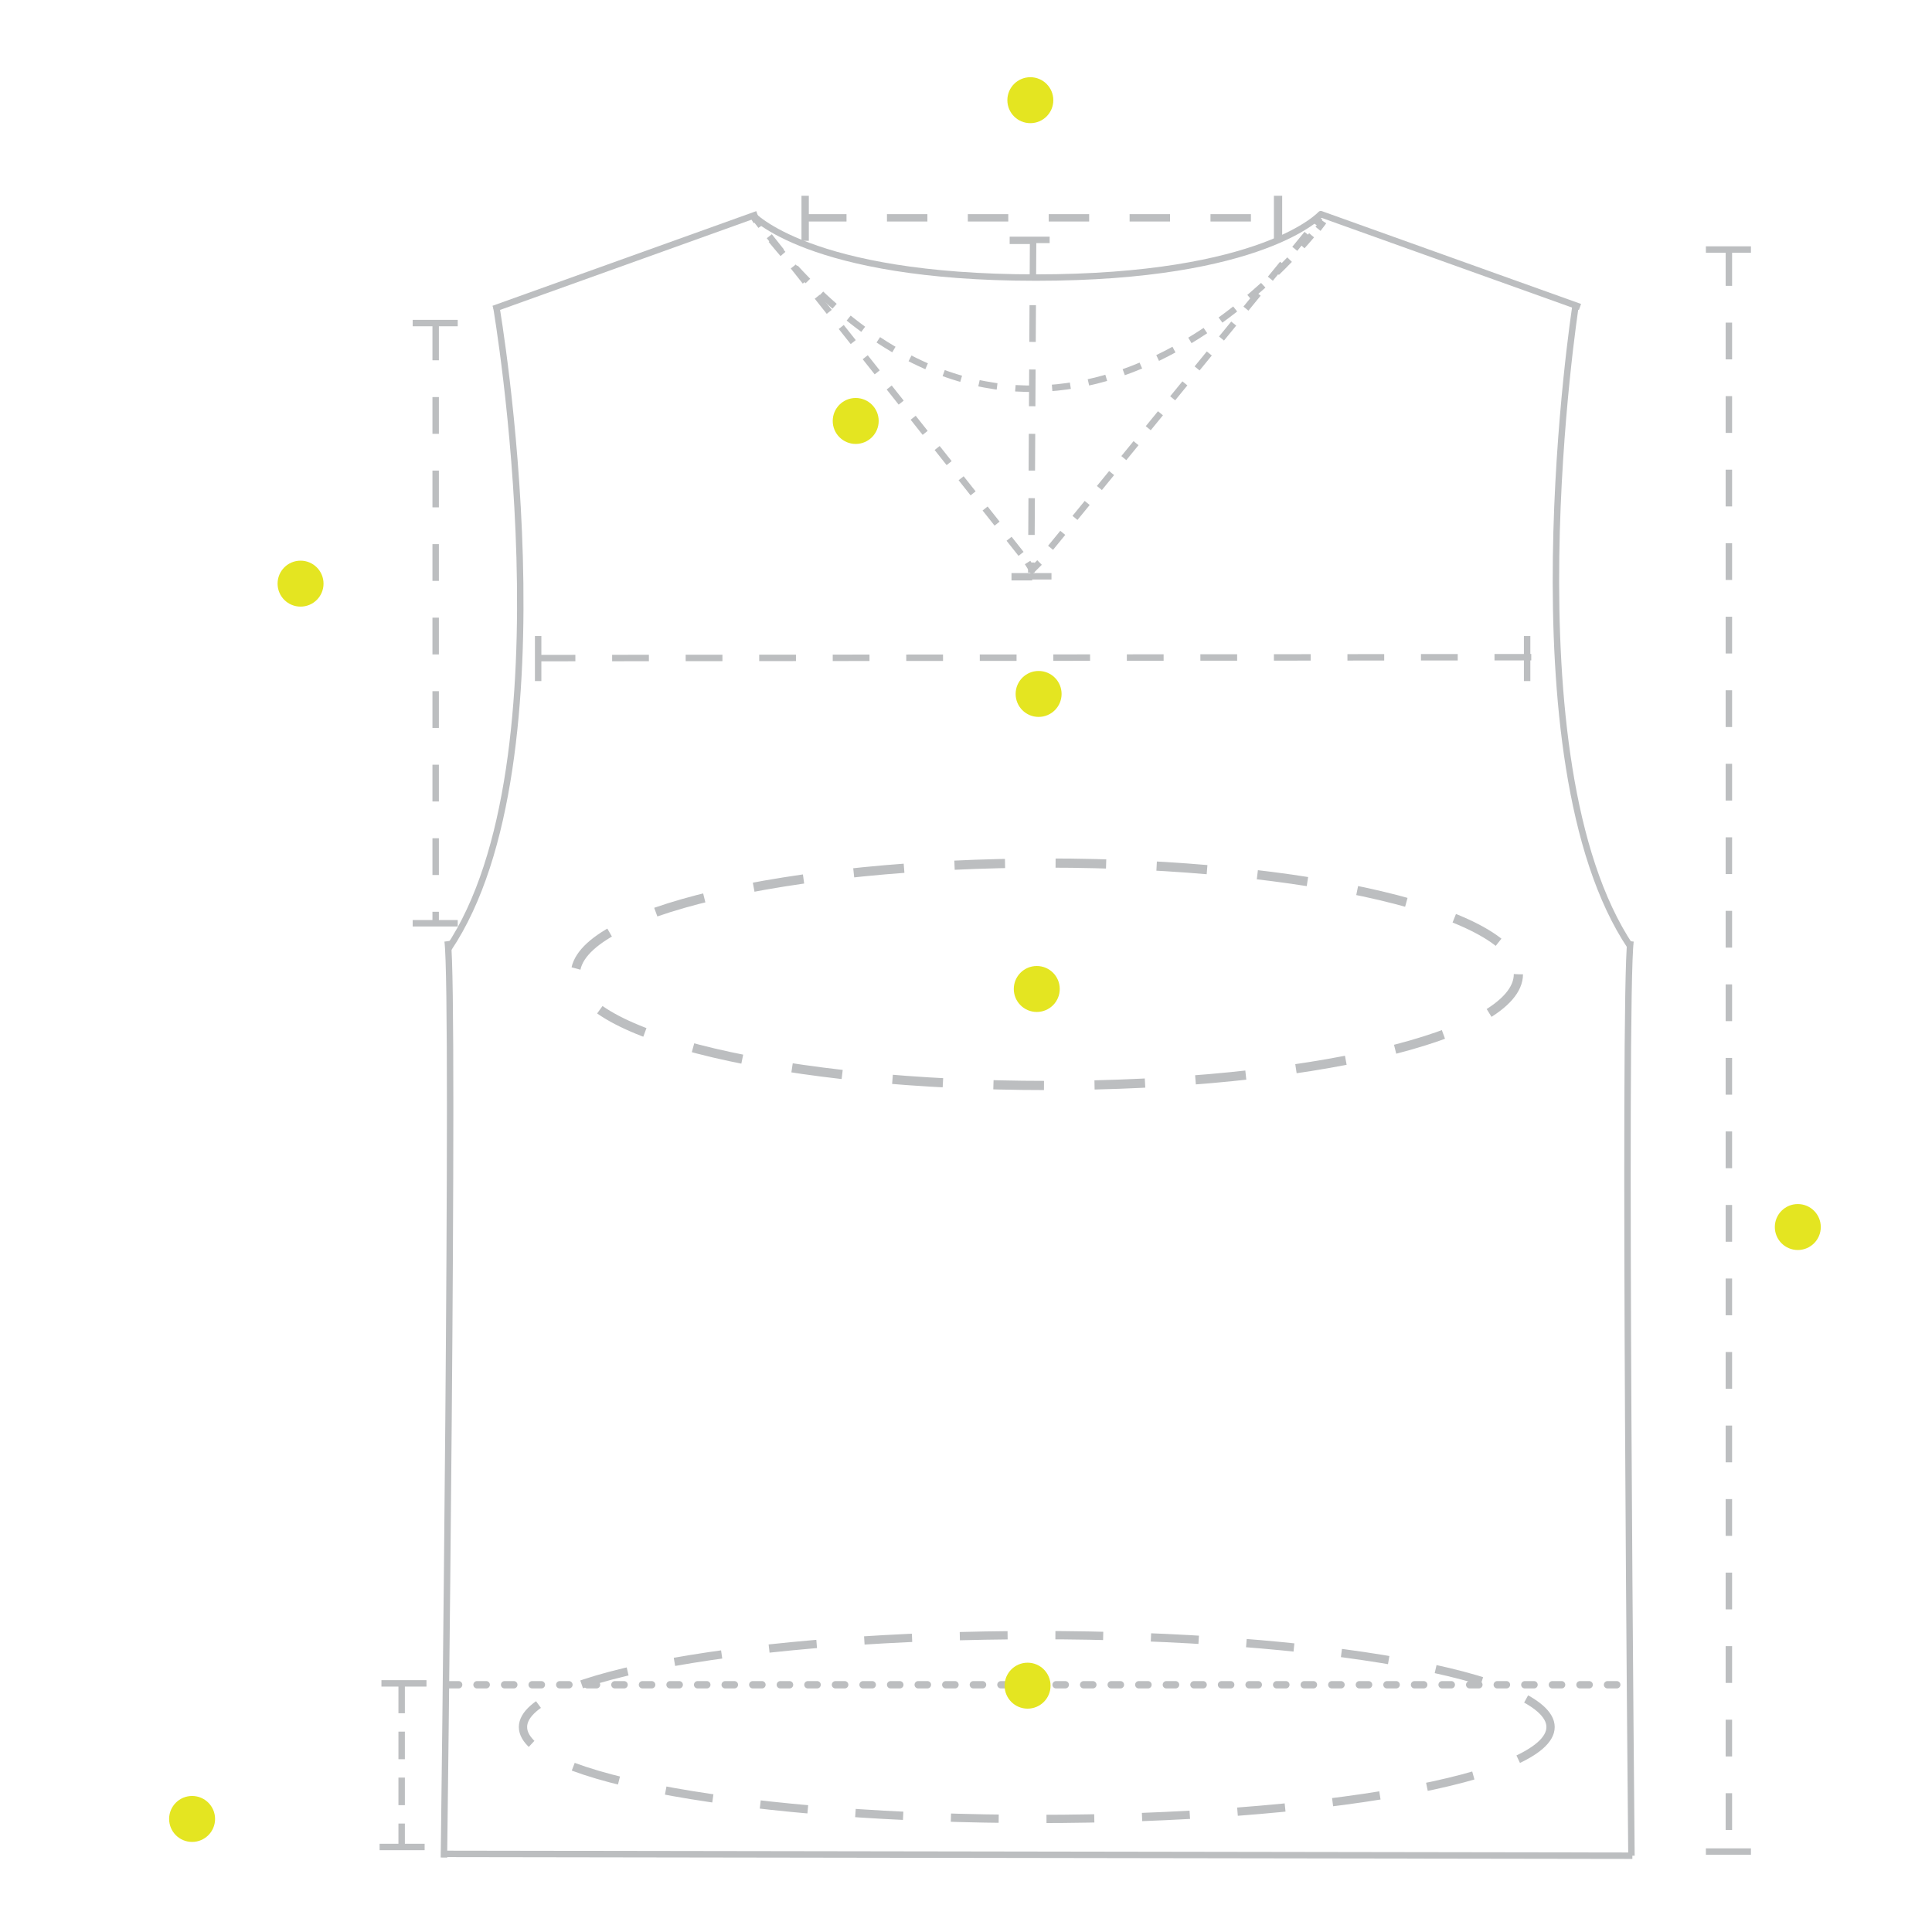
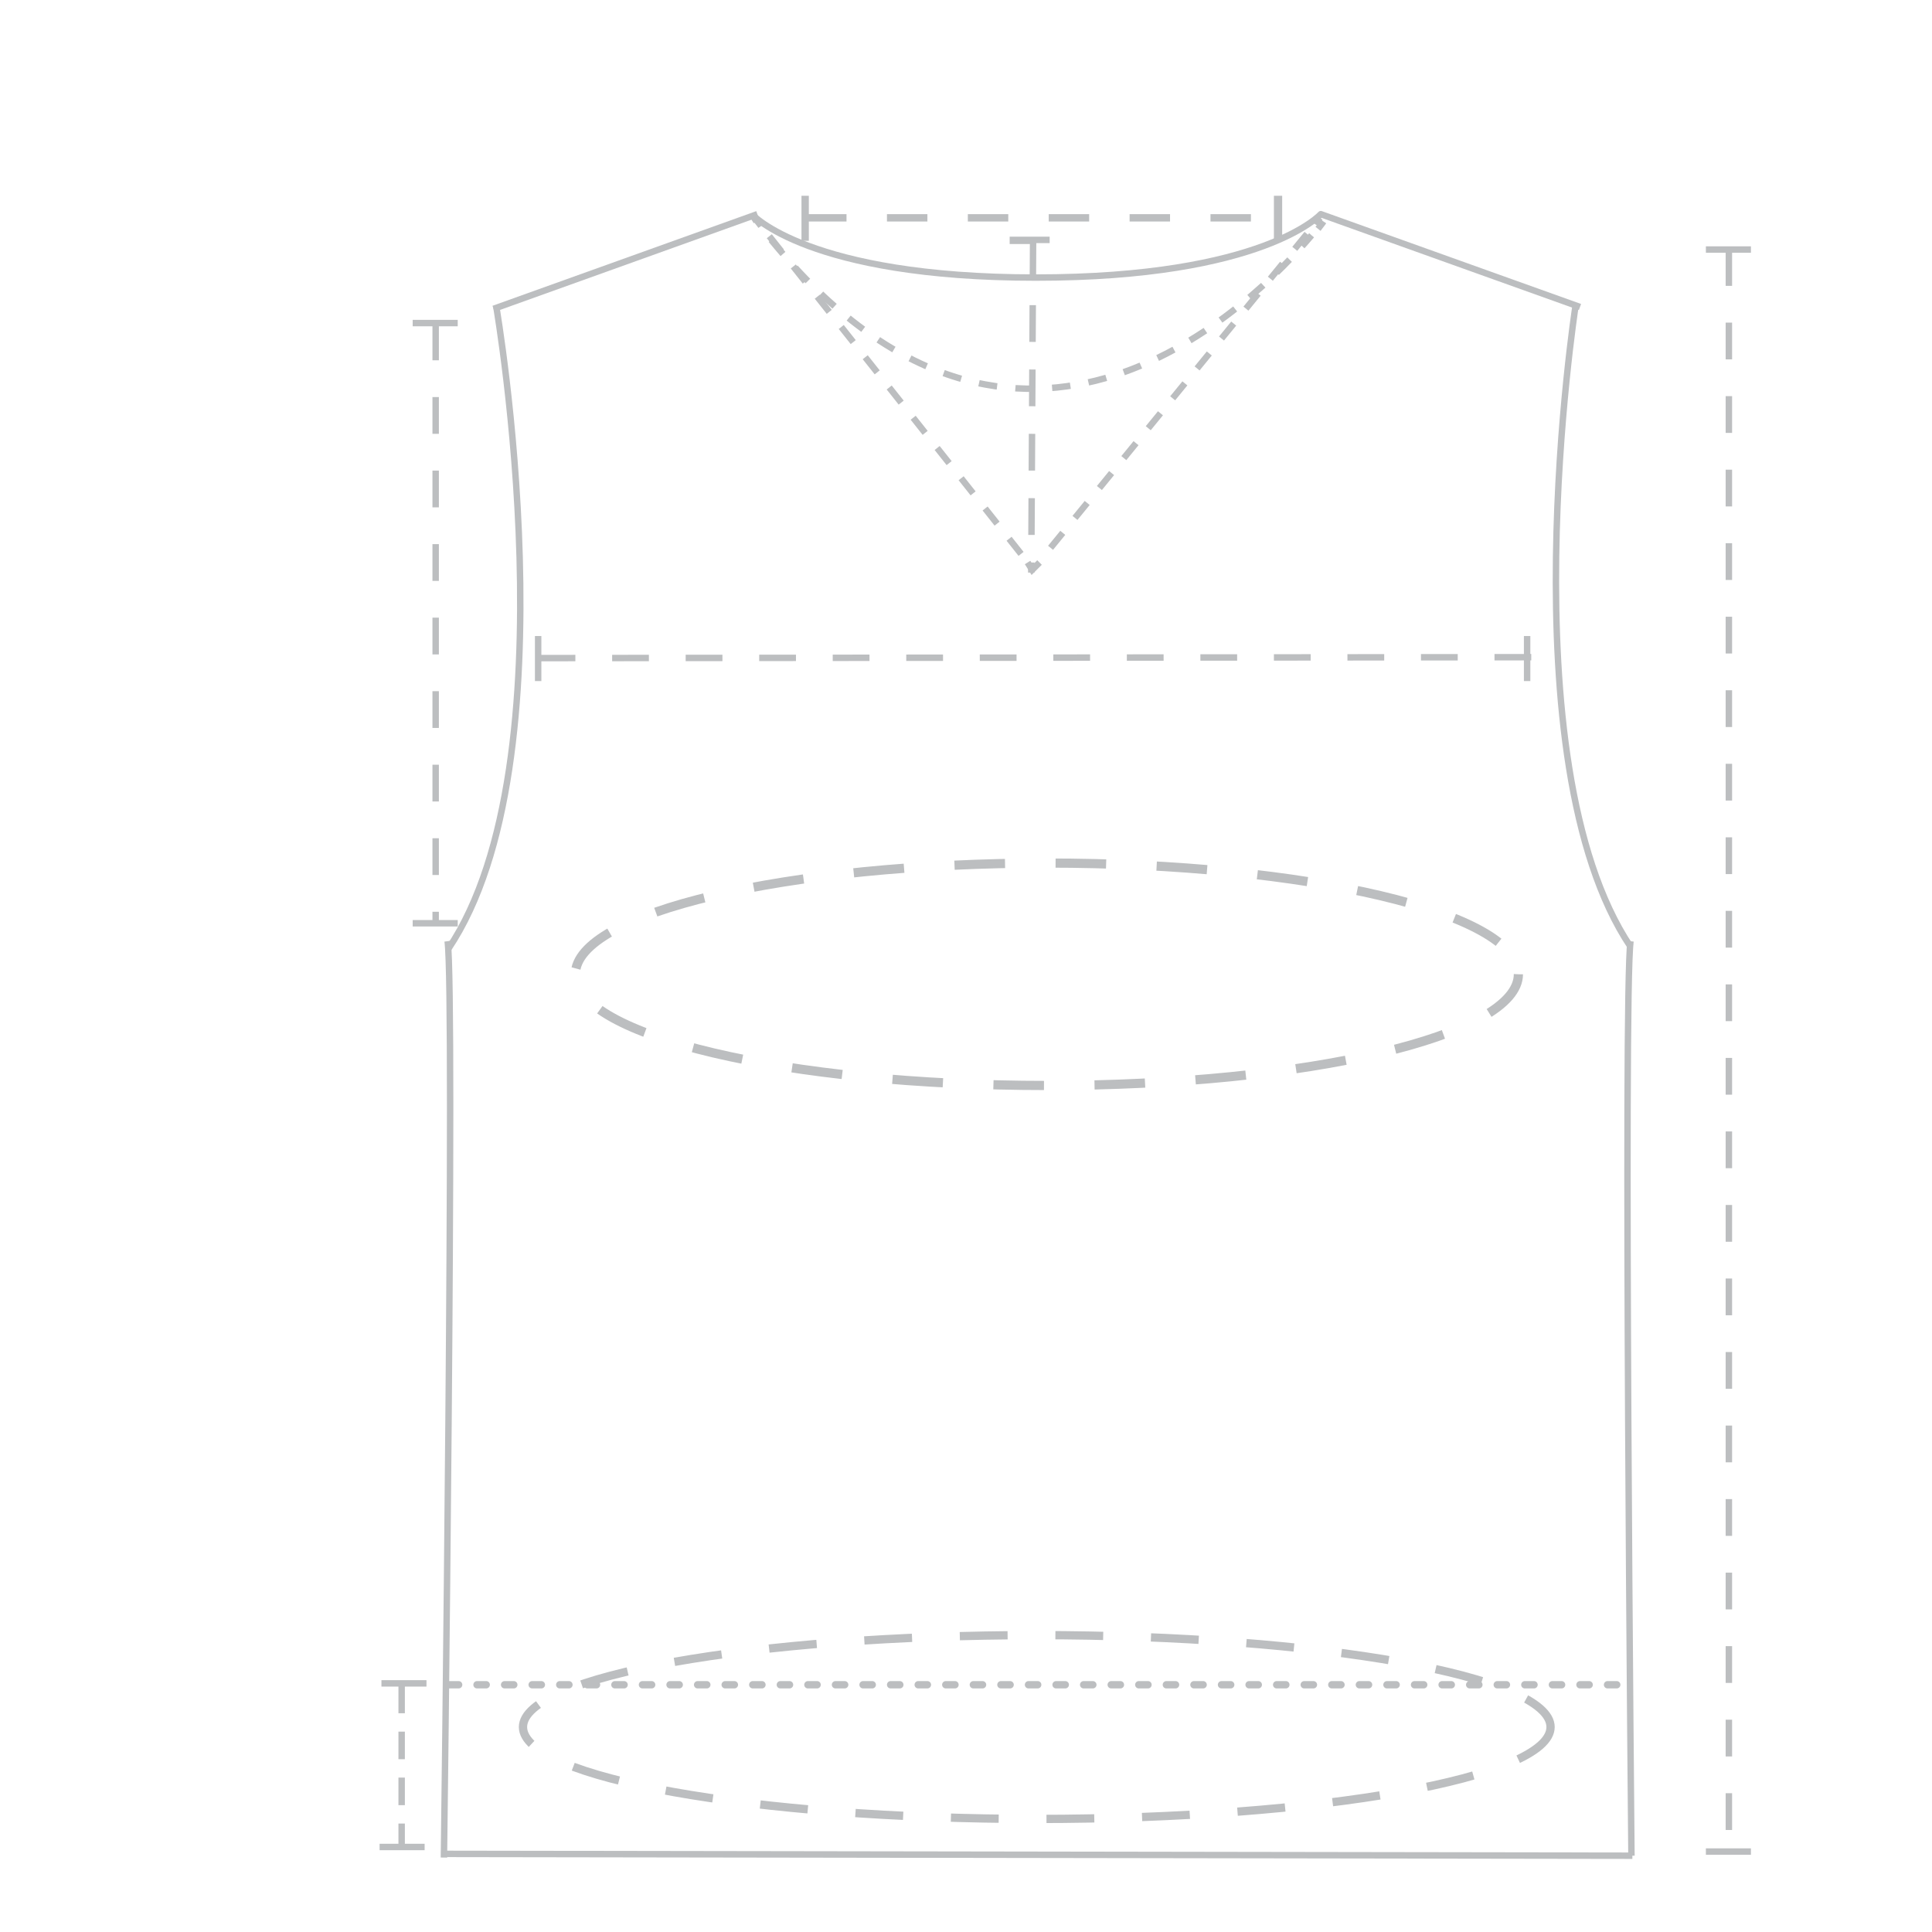
- <svg xmlns="http://www.w3.org/2000/svg" id="Layer_1" width="210.2" height="210.2" version="1.1" viewBox="0 0 210.2 210.2">
+ <svg xmlns="http://www.w3.org/2000/svg" id="Layer_1" width="2.9in" height="2.9in" version="1.1" viewBox="0 0 210.2 210.2">
  <defs>
    <style>
      .st0 {
        stroke-dasharray: 4 3;
      }

-       .st0, .st1, .st2, .st3, .st4, .st5, .st6, .st7, .st8, .st9, .st10 {
+       .st0, .st1, .st2, .st3, .st4, .st5, .st6, .st7, .st8, .st9, .st10, .st11 {
        fill: none;
+       }
+ 
+       .st0, .st1, .st2, .st3, .st5, .st6, .st7, .st8, .st9, .st10, .st11 {
        stroke: #bcbec0;
      }

-       .st0, .st1, .st3, .st4, .st5, .st6, .st7, .st8, .st9, .st10 {
+       .st0, .st1, .st2, .st3, .st6, .st7, .st8, .st9, .st10, .st11 {
        stroke-miterlimit: 10;
      }

-       .st0, .st2, .st3, .st4, .st5, .st7, .st8 {
+       .st0, .st5, .st6, .st7, .st8, .st9, .st10 {
        stroke-width: .7px;
      }

-       .st11 {
-         fill: #e4e521;
+       .st1 {
+         stroke-dasharray: 1 2;
+         stroke-linecap: round;
      }

-       .st1 {
+       .st1, .st11 {
+         stroke-width: .8px;
+       }
+ 
+       .st2 {
        stroke-dasharray: 5.2 5.2;
        stroke-width: .9px;
+       }
+ 
+       .st3 {
+         stroke-dasharray: 5.5 5.5;
      }

      .st12 {
        fill: #bcbec0;
      }

-       .st2 {
+       .st5 {
        stroke-linejoin: round;
      }

-       .st3 {
+       .st6 {
        stroke-dasharray: 2.1 2.1;
      }

-       .st4 {
+       .st7 {
        stroke-dasharray: 2 2;
      }

-       .st6 {
-         stroke-dasharray: 4.4 4.4;
-         stroke-width: .8px;
-       }
- 
-       .st7 {
+       .st9 {
        stroke-dasharray: 3 2;
      }

-       .st8 {
+       .st10 {
        stroke-dasharray: 4 4;
      }

-       .st9 {
-         stroke-dasharray: 5.5 5.5;
-         stroke-width: 1px;
-       }
- 
-       .st10 {
-         stroke-dasharray: 1 2;
-         stroke-linecap: round;
-         stroke-width: .8px;
+       .st11 {
+         stroke-dasharray: 4.4 4.4;
      }
    </style>
  </defs>
  <g id="body">
-     <line class="st5" x1="81.8" y1="23.3" x2="82.3" y2="24.1" />
-     <line class="st3" x1="83.7" y1="25.7" x2="111.2" y2="60.4" />
-     <polyline class="st5" points="111.8 61.2 112.3 62 113.1 61.2" />
-     <line class="st3" x1="114.3" y1="59.6" x2="142.4" y2="25.2" />
-     <line class="st5" x1="143.1" y1="24.4" x2="143.6" y2="23.7" />
-     <path class="st5" d="M82.2,23.8c.2.3.4.5.6.8" />
-     <path class="st4" d="M83.9,26.1c27,33,52.9,6.5,58.8-.5" />
-     <path class="st5" d="M143.4,24.9c.4-.5.6-.8.6-.8" />
-     <line class="st2" x1="48" y1="201.7" x2="177.6" y2="201.9" />
-     <path class="st2" d="M48.7,102.4c.8,5.9-.4,99.7-.4,99.7" />
-     <path class="st2" d="M177.4,102.4c-.8,5.9.1,99.5.1,99.5" />
-     <path class="st2" d="M171.4,33.4s-7.6,49.3,6,69.6" />
-     <path class="st2" d="M81.8,23.3s6.1,6.9,30.9,6.9,31-6.9,31-6.9l28.2,10.1" />
-     <path class="st2" d="M54,33.4s8.5,49.4-5.2,69.8" />
-     <line class="st2" x1="82.4" y1="23.3" x2="53.7" y2="33.6" />
+     <line class="st8" x1="81.8" y1="23.3" x2="82.3" y2="24.1" />
+     <line class="st6" x1="83.7" y1="25.7" x2="111.2" y2="60.4" />
+     <polyline class="st8" points="111.8 61.2 112.3 62 113.1 61.2" />
+     <line class="st6" x1="114.3" y1="59.6" x2="142.4" y2="25.2" />
+     <line class="st8" x1="143.1" y1="24.4" x2="143.6" y2="23.7" />
+     <path class="st8" d="M82.2,23.8c.2.3.4.5.6.8" />
+     <path class="st7" d="M83.9,26.1c27,33,52.9,6.5,58.8-.5" />
+     <path class="st8" d="M143.4,24.9c.4-.5.6-.8.6-.8" />
+     <line class="st5" x1="48" y1="201.7" x2="177.6" y2="201.9" />
+     <path class="st5" d="M48.7,102.4c.8,5.9-.4,99.7-.4,99.7" />
+     <path class="st5" d="M177.4,102.4c-.8,5.9.1,99.5.1,99.5" />
+     <path class="st5" d="M171.4,33.4s-7.6,49.3,6,69.6" />
+     <path class="st5" d="M81.8,23.3s6.1,6.9,30.9,6.9,31-6.9,31-6.9l28.2,10.1" />
+     <path class="st5" d="M54,33.4s8.5,49.4-5.2,69.8" />
+     <line class="st5" x1="82.4" y1="23.3" x2="53.7" y2="33.6" />
  </g>
-   <line id="hem_indicator" class="st10" x1="48.9" y1="183.3" x2="177.2" y2="183.3" />
+   <line id="hem_indicator" class="st1" x1="48.9" y1="183.3" x2="177.2" y2="183.3" />
  <g id="line_hem">
-     <line class="st7" x1="43.7" y1="183.4" x2="43.7" y2="201" />
+     <line class="st9" x1="43.7" y1="183.4" x2="43.7" y2="201" />
    <rect class="st12" x="41.5" y="182.8" width="4.9" height=".7" />
    <rect class="st12" x="41.3" y="200.6" width="4.9" height=".7" />
  </g>
-   <circle id="target_hem" class="st11" cx="20.9" cy="197.9" r="2.5" />
  <line class="st0" x1="112.4" y1="26.2" x2="112.2" y2="62.3" />
-   <rect class="st8" x="110.2" y="26.1" width="4.9" height=".1" />
-   <rect class="st8" x="110.4" y="62.7" width="4.9" height=".1" />
-   <circle id="target_neck_depth" class="st11" cx="93.1" cy="45.8" r="2.5" />
+   <rect class="st10" x="110.2" y="26.1" width="4.9" height=".1" />
+   <rect class="st10" x="110.4" y="62.7" width="4.9" height="0" />
  <g id="line-armhole_depth">
-     <line class="st8" x1="47.4" y1="35.2" x2="47.4" y2="100.5" />
+     <line class="st10" x1="47.4" y1="35.2" x2="47.4" y2="100.5" />
    <rect class="st12" x="44.9" y="34.8" width="4.9" height=".7" />
    <rect class="st12" x="44.9" y="100.1" width="4.9" height=".7" />
  </g>
-   <circle id="target_armhole_depth" class="st11" cx="32.7" cy="63.5" r="2.5" />
-   <ellipse id="line_bust" class="st9" cx="113.9" cy="106" rx="51.3" ry="12.1" />
-   <circle id="target_bust" class="st11" cx="112.8" cy="107.6" r="2.5" />
-   <ellipse id="line_hip" class="st1" cx="112.8" cy="187.9" rx="55.9" ry="10" />
-   <circle id="target_hip" class="st11" cx="111.8" cy="183.4" r="2.5" />
+   <ellipse id="line_bust" class="st3" cx="113.9" cy="106" rx="51.3" ry="12.1" />
+   <ellipse id="line_hip" class="st2" cx="112.8" cy="187.9" rx="55.9" ry="10" />
  <g id="line_chest">
-     <line class="st8" x1="58.6" y1="71.6" x2="167.8" y2="71.5" />
+     <line class="st10" x1="58.6" y1="71.6" x2="167.8" y2="71.5" />
    <rect class="st12" x="58.2" y="69.2" width=".7" height="4.9" />
    <rect class="st12" x="165.8" y="69.2" width=".7" height="4.9" />
  </g>
-   <circle id="target_chest" class="st11" cx="113" cy="75.5" r="2.5" />
  <g id="line_garment_length">
-     <line class="st8" x1="188.1" y1="27.1" x2="188.1" y2="201.9" />
+     <line class="st10" x1="188.1" y1="27.1" x2="188.1" y2="201.9" />
    <rect class="st12" x="185.6" y="26.8" width="4.9" height=".7" />
    <rect class="st12" x="185.6" y="201.1" width="4.9" height=".7" />
  </g>
-   <circle id="target_garmemt_length" class="st11" cx="195.6" cy="133.5" r="2.5" />
  <g id="line-neck-opening">
-     <line class="st6" x1="87.7" y1="23.7" x2="139.1" y2="23.7" />
+     <line class="st11" x1="87.7" y1="23.7" x2="139.1" y2="23.7" />
    <rect class="st12" x="87.2" y="21.3" width=".8" height="4.9" />
    <rect class="st12" x="138.6" y="21.3" width=".9" height="4.9" />
  </g>
-   <circle id="target_neck_opening" class="st11" cx="112.1" cy="10.9" r="2.5" />
+   <circle id="target_hem" class="st4" cx="36.3" cy="197.3" r="2.5" />
+   <circle id="target_neck_depth" class="st4" cx="130.9" cy="42" r="2.5" />
+   <circle id="target_armhole_depth" class="st4" cx="35.9" cy="66.1" r="2.5" />
+   <circle id="target_bust" class="st4" cx="108.2" cy="104.5" r="2.5" />
+   <circle id="target_hip" class="st4" cx="111.5" cy="184.2" r="2.5" />
+   <circle id="target_chest" class="st4" cx="111.6" cy="70.3" r="2.5" />
+   <circle id="target_garmemt_length" class="st4" cx="194.6" cy="124.4" r="2.5" />
+   <circle id="target_neck_opening" class="st4" cx="112.1" cy="13.5" r="2.5" />
</svg>
